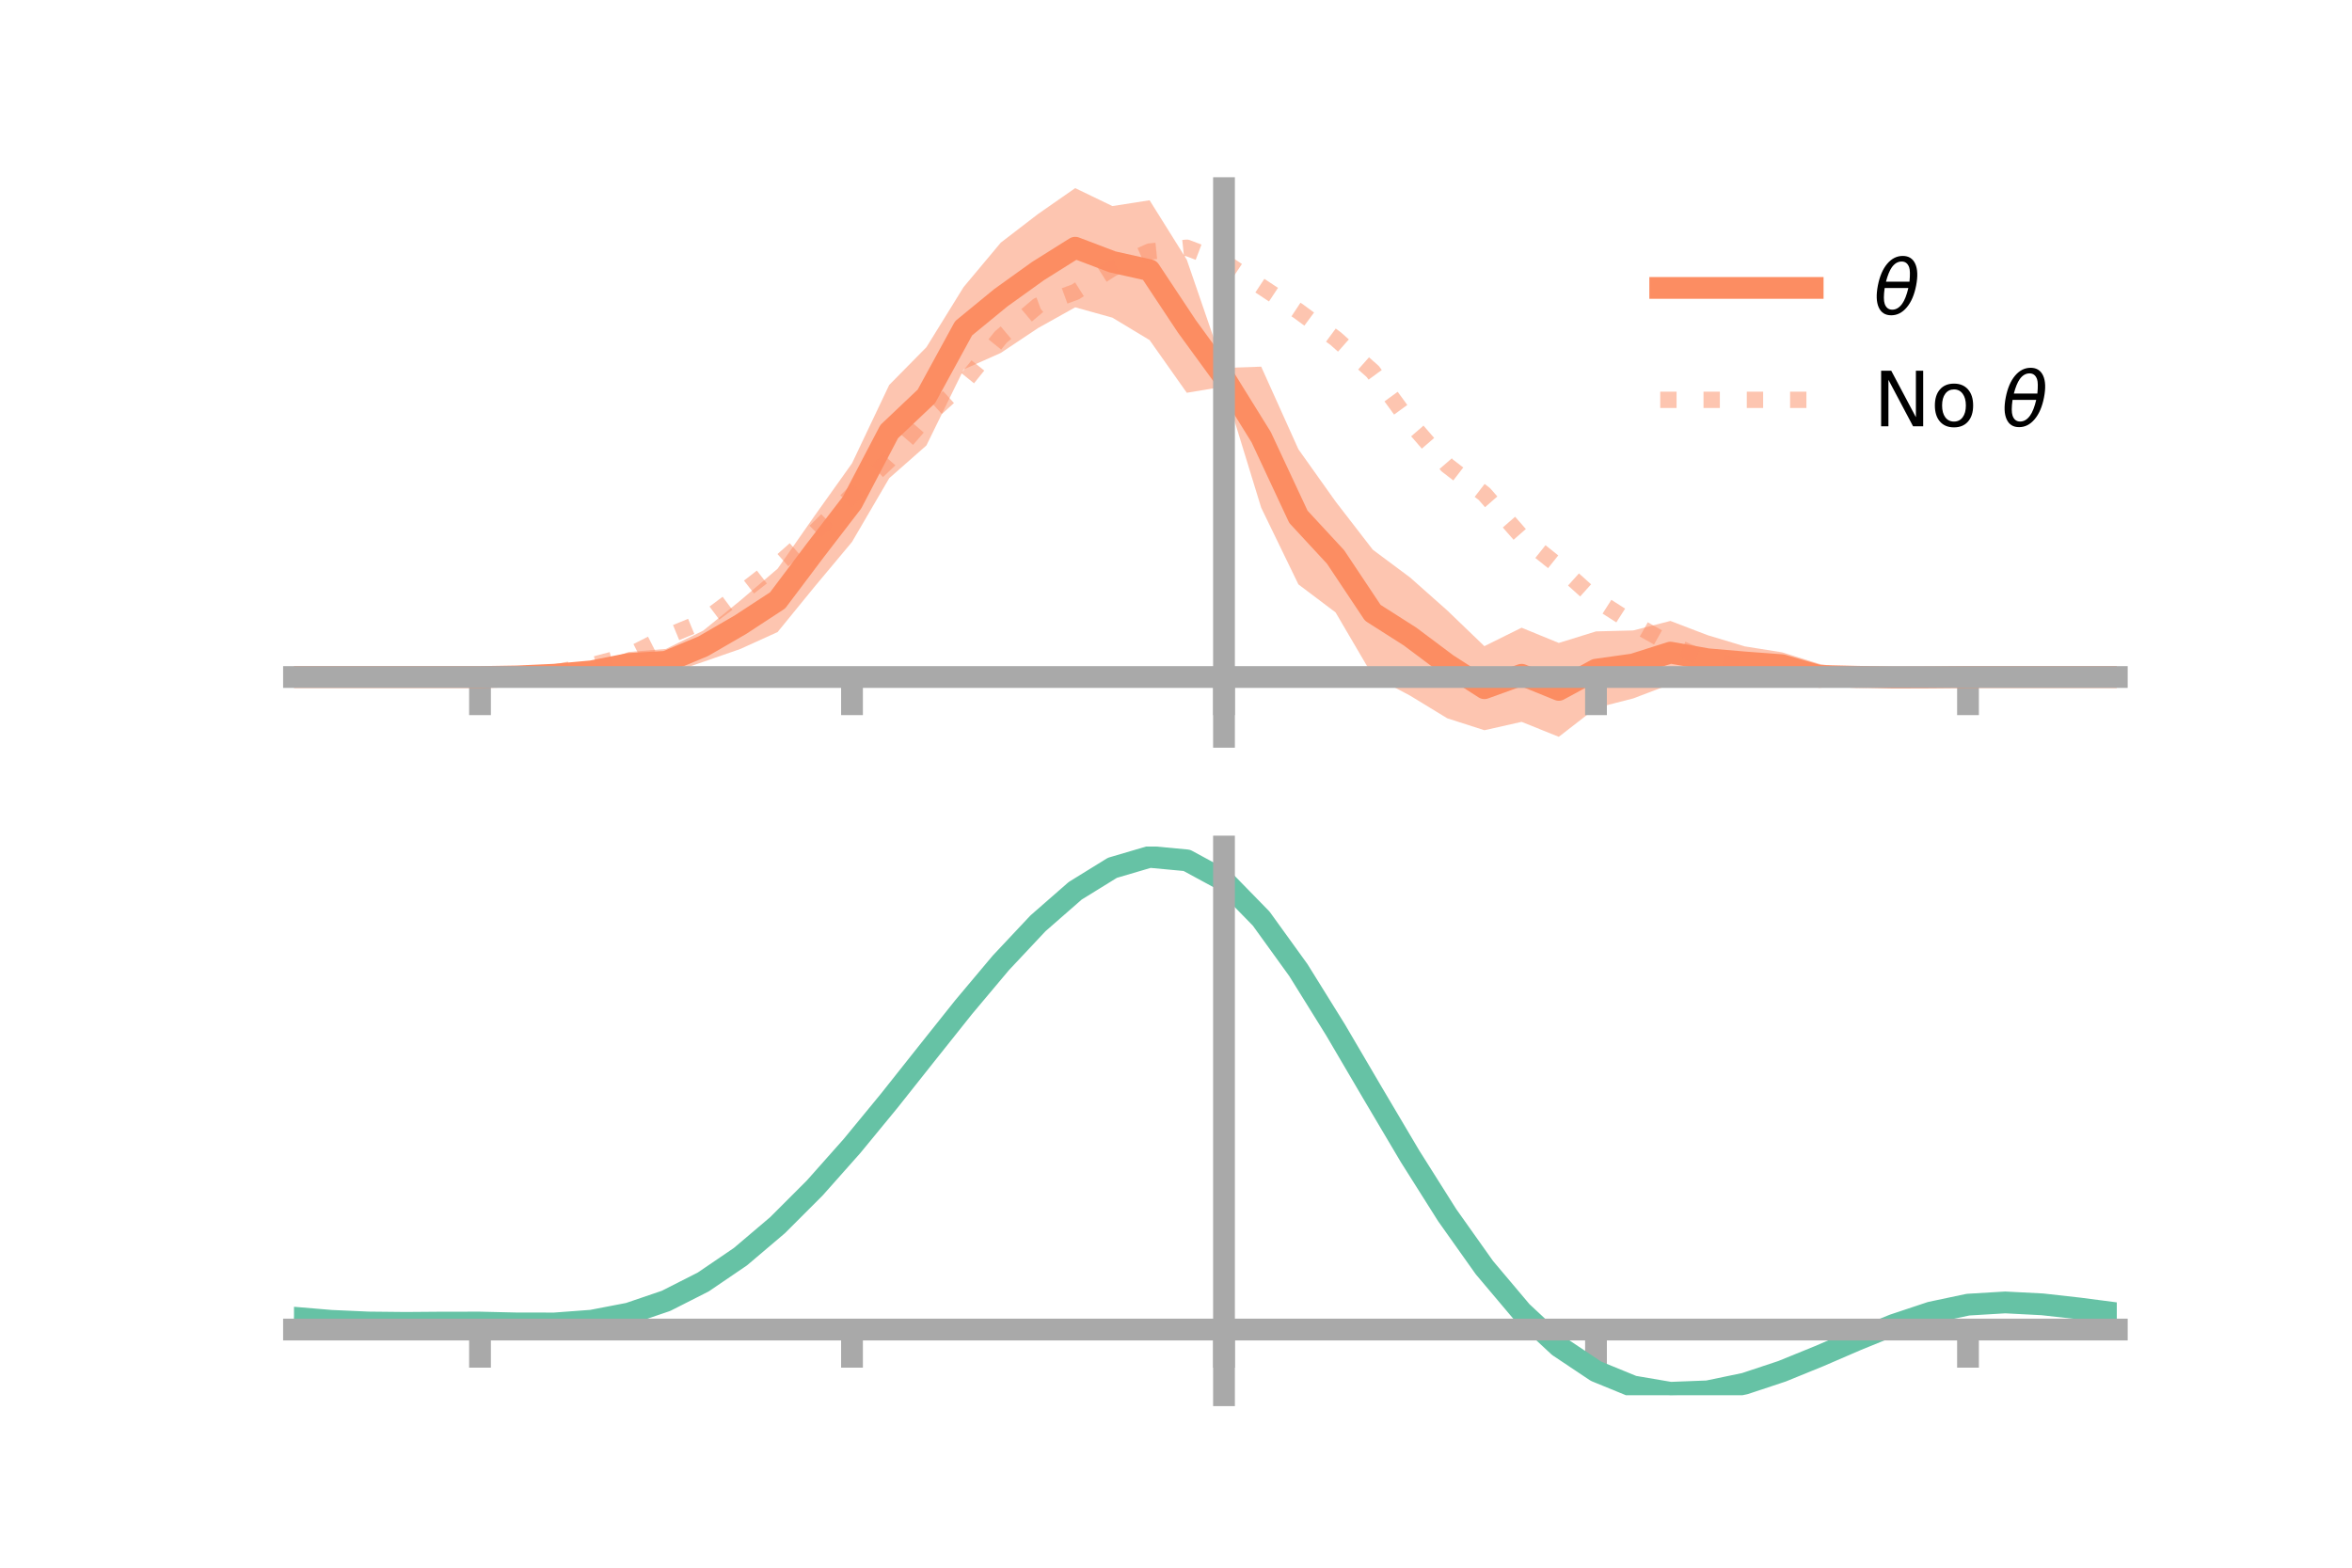
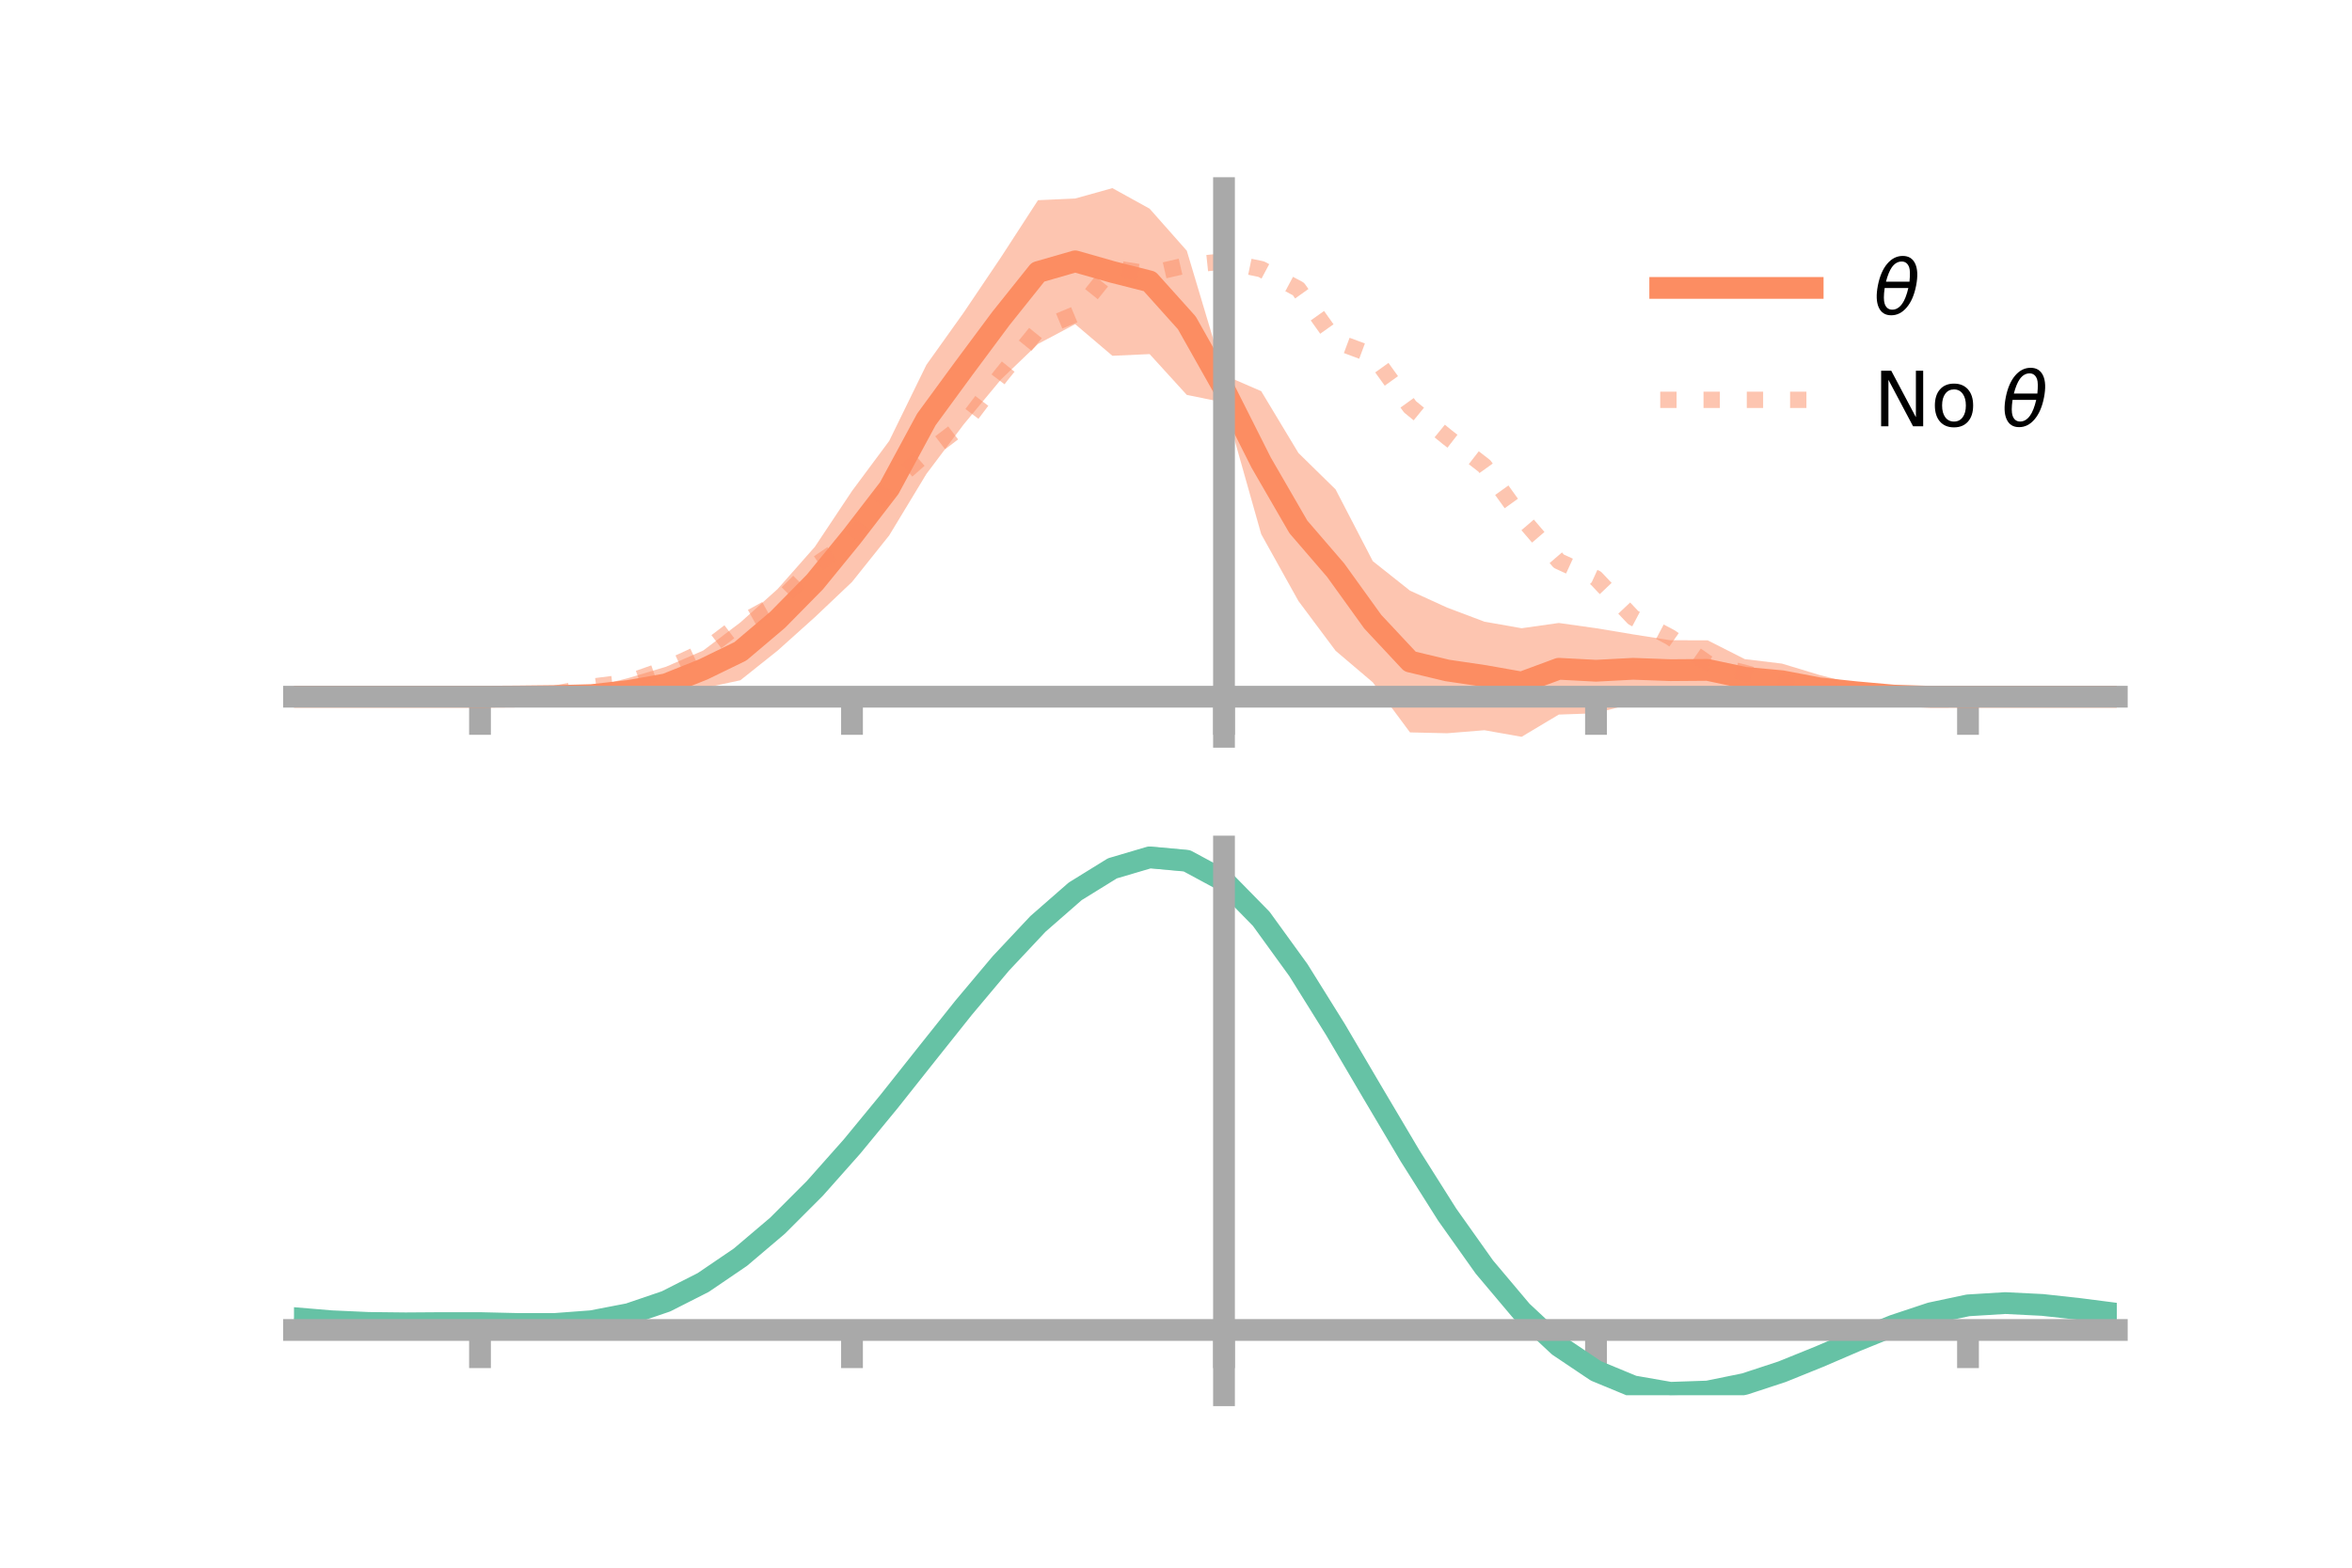
<svg xmlns="http://www.w3.org/2000/svg" xmlns:xlink="http://www.w3.org/1999/xlink" height="144pt" version="1.1" viewBox="0 0 216 144" width="216pt">
  <defs>
    <style type="text/css">*{stroke-linecap:butt;stroke-linejoin:round;}</style>
  </defs>
  <g id="figure_1">
    <g id="patch_1">
      <path d="M 0 144  L 216 144  L 216 0  L 0 0  z " style="fill:none;" />
    </g>
    <g id="axes_1">
      <g id="patch_2">
        <path d="M 27 67.68  L 194.4 67.68  L 194.4 17.28  L 27 17.28  z " style="fill:none;" />
      </g>
      <g id="PolyCollection_1">
-         <path clip-path="url(#p7cff03fcc1)" d="M 27 62.187  L 27 62.187  L 30.416 62.187  L 33.833 62.187  L 37.249 62.187  L 40.665 62.187  L 44.082 62.186  L 47.498 62.005  L 50.914 61.639  L 54.331 61.074  L 57.747 59.885  L 61.163 59.606  L 64.58 57.927  L 67.996 55.157  L 71.412 52.241  L 74.829 47.352  L 78.245 42.559  L 81.661 35.361  L 85.078 31.894  L 88.494 26.369  L 91.91 22.286  L 95.327 19.66  L 98.743 17.28  L 102.159 18.928  L 105.576 18.396  L 108.992 23.859  L 112.408 33.798  L 115.824 33.679  L 119.241 41.266  L 122.657 46.07  L 126.073 50.494  L 129.49 53.038  L 132.906 56.068  L 136.322 59.353  L 139.739 57.657  L 143.155 59.058  L 146.571 57.997  L 149.988 57.91  L 153.404 57.036  L 156.82 58.344  L 160.237 59.374  L 163.653 59.917  L 167.069 60.978  L 170.486 61.567  L 173.902 61.893  L 177.318 62.095  L 180.735 62.187  L 184.151 62.187  L 187.567 62.187  L 190.984 62.187  L 194.4 62.187  L 194.4 62.187  L 194.4 62.187  L 190.984 62.187  L 187.567 62.187  L 184.151 62.187  L 180.735 62.188  L 177.318 62.341  L 173.902 62.566  L 170.486 62.757  L 167.069 63.19  L 163.653 62.285  L 160.237 62.323  L 156.82 62.765  L 153.404 62.857  L 149.988 64.155  L 146.571 65.028  L 143.155 67.68  L 139.739 66.306  L 136.322 67.075  L 132.906 65.977  L 129.49 63.893  L 126.073 62.084  L 122.657 56.255  L 119.241 53.678  L 115.824 46.635  L 112.408 35.507  L 108.992 36.079  L 105.576 31.24  L 102.159 29.179  L 98.743 28.229  L 95.327 30.137  L 91.91 32.418  L 88.494 33.94  L 85.078 40.918  L 81.661 43.927  L 78.245 49.78  L 74.829 53.867  L 71.412 58.057  L 67.996 59.609  L 64.58 60.796  L 61.163 61.972  L 57.747 62.092  L 54.331 62.254  L 50.914 62.312  L 47.498 62.257  L 44.082 62.187  L 40.665 62.187  L 37.249 62.187  L 33.833 62.187  L 30.416 62.187  L 27 62.187  z " style="fill:#fc8d62;fill-opacity:0.5;" />
+         <path clip-path="url(#pf00b9b6f7f)" d="M 27 63.996  L 27 63.996  L 30.416 63.996  L 33.833 63.996  L 37.249 63.996  L 40.665 63.996  L 44.082 63.996  L 47.498 63.853  L 50.914 63.579  L 54.331 63.139  L 57.747 62.27  L 61.163 61.245  L 64.58 59.755  L 67.996 57.171  L 71.412 54.108  L 74.829 50.234  L 78.245 45.101  L 81.661 40.502  L 85.078 33.511  L 88.494 28.724  L 91.91 23.655  L 95.327 18.389  L 98.743 18.234  L 102.159 17.28  L 105.576 19.168  L 108.992 23.03  L 112.408 34.453  L 115.824 35.929  L 119.241 41.605  L 122.657 44.956  L 126.073 51.544  L 129.49 54.255  L 132.906 55.815  L 136.322 57.103  L 139.739 57.707  L 143.155 57.223  L 146.571 57.703  L 149.988 58.272  L 153.404 58.811  L 156.82 58.814  L 160.237 60.544  L 163.653 60.956  L 167.069 61.993  L 170.486 62.866  L 173.902 63.515  L 177.318 63.878  L 180.735 63.996  L 184.151 63.996  L 187.567 63.996  L 190.984 63.996  L 194.4 63.996  L 194.4 63.996  L 194.4 63.996  L 190.984 63.996  L 187.567 63.996  L 184.151 63.996  L 180.735 63.997  L 177.318 64.125  L 173.902 64.273  L 170.486 64.309  L 167.069 64.457  L 163.653 64.192  L 160.237 63.976  L 156.82 64.249  L 153.404 64.303  L 149.988 64.592  L 146.571 65.519  L 143.155 65.637  L 139.739 67.68  L 136.322 67.074  L 132.906 67.353  L 129.49 67.274  L 126.073 62.676  L 122.657 59.776  L 119.241 55.201  L 115.824 49.063  L 112.408 36.968  L 108.992 36.275  L 105.576 32.525  L 102.159 32.681  L 98.743 29.777  L 95.327 31.595  L 91.91 34.876  L 88.494 38.994  L 85.078 43.533  L 81.661 49.182  L 78.245 53.457  L 74.829 56.696  L 71.412 59.762  L 67.996 62.484  L 64.58 63.223  L 61.163 64.471  L 57.747 64.662  L 54.331 64.56  L 50.914 64.295  L 47.498 64.095  L 44.082 63.996  L 40.665 63.996  L 37.249 63.996  L 33.833 63.996  L 30.416 63.996  L 27 63.996  z " style="fill:#fc8d62;fill-opacity:0.5;" />
      </g>
      <g id="matplotlib.axis_1">
        <g id="xtick_1">
          <g id="line2d_1">
            <defs>
-               <path d="M 0 0  L 0 3.5  " id="m78262b7cf4" style="stroke:#a9a9a9;stroke-width:2;" />
+               <path d="M 0 0  L 0 3.5  " id="me949cf079e" style="stroke:#a9a9a9;stroke-width:2;" />
            </defs>
            <g>
-               <use style="fill:#a9a9a9;stroke:#a9a9a9;stroke-width:2;" x="44.082" xlink:href="#m78262b7cf4" y="62.187" />
+               <use style="fill:#a9a9a9;stroke:#a9a9a9;stroke-width:2;" x="44.082" xlink:href="#me949cf079e" y="63.996" />
            </g>
          </g>
        </g>
        <g id="xtick_2">
          <g id="line2d_2">
            <g>
-               <use style="fill:#a9a9a9;stroke:#a9a9a9;stroke-width:2;" x="78.245" xlink:href="#m78262b7cf4" y="62.187" />
+               <use style="fill:#a9a9a9;stroke:#a9a9a9;stroke-width:2;" x="78.245" xlink:href="#me949cf079e" y="63.996" />
            </g>
          </g>
        </g>
        <g id="xtick_3">
          <g id="line2d_3">
            <g>
-               <use style="fill:#a9a9a9;stroke:#a9a9a9;stroke-width:2;" x="112.408" xlink:href="#m78262b7cf4" y="62.187" />
+               <use style="fill:#a9a9a9;stroke:#a9a9a9;stroke-width:2;" x="112.408" xlink:href="#me949cf079e" y="63.996" />
            </g>
          </g>
        </g>
        <g id="xtick_4">
          <g id="line2d_4">
            <g>
-               <use style="fill:#a9a9a9;stroke:#a9a9a9;stroke-width:2;" x="146.571" xlink:href="#m78262b7cf4" y="62.187" />
+               <use style="fill:#a9a9a9;stroke:#a9a9a9;stroke-width:2;" x="146.571" xlink:href="#me949cf079e" y="63.996" />
            </g>
          </g>
        </g>
        <g id="xtick_5">
          <g id="line2d_5">
            <g>
-               <use style="fill:#a9a9a9;stroke:#a9a9a9;stroke-width:2;" x="180.735" xlink:href="#m78262b7cf4" y="62.187" />
+               <use style="fill:#a9a9a9;stroke:#a9a9a9;stroke-width:2;" x="180.735" xlink:href="#me949cf079e" y="63.996" />
            </g>
          </g>
        </g>
      </g>
      <g id="matplotlib.axis_2" />
      <g id="line2d_6">
-         <path clip-path="url(#p7cff03fcc1)" d="M 27 62.187  L 30.416 62.187  L 33.833 62.187  L 37.249 62.187  L 40.665 62.187  L 44.082 62.187  L 47.498 62.131  L 50.914 61.975  L 54.331 61.664  L 57.747 60.988  L 61.163 60.789  L 64.58 59.362  L 67.996 57.383  L 71.412 55.149  L 74.829 50.61  L 78.245 46.169  L 81.661 39.644  L 85.078 36.406  L 88.494 30.154  L 91.91 27.352  L 95.327 24.899  L 98.743 22.755  L 102.159 24.053  L 105.576 24.818  L 108.992 29.969  L 112.408 34.653  L 115.824 40.157  L 119.241 47.472  L 122.657 51.163  L 126.073 56.289  L 129.49 58.466  L 132.906 61.022  L 136.322 63.214  L 139.739 61.981  L 143.155 63.369  L 146.571 61.513  L 149.988 61.033  L 153.404 59.946  L 156.82 60.555  L 160.237 60.849  L 163.653 61.101  L 167.069 62.084  L 170.486 62.162  L 173.902 62.23  L 177.318 62.218  L 180.735 62.187  L 184.151 62.187  L 187.567 62.187  L 190.984 62.187  L 194.4 62.187  " style="fill:none;stroke:#fc8d62;stroke-linecap:square;stroke-width:2;" />
+         <path clip-path="url(#pf00b9b6f7f)" d="M 27 63.996  L 30.416 63.996  L 33.833 63.996  L 37.249 63.996  L 40.665 63.996  L 44.082 63.996  L 47.498 63.974  L 50.914 63.937  L 54.331 63.849  L 57.747 63.466  L 61.163 62.858  L 64.58 61.489  L 67.996 59.827  L 71.412 56.935  L 74.829 53.465  L 78.245 49.279  L 81.661 44.842  L 85.078 38.522  L 88.494 33.859  L 91.91 29.266  L 95.327 24.992  L 98.743 24.006  L 102.159 24.981  L 105.576 25.847  L 108.992 29.653  L 112.408 35.711  L 115.824 42.496  L 119.241 48.403  L 122.657 52.366  L 126.073 57.11  L 129.49 60.765  L 132.906 61.584  L 136.322 62.089  L 139.739 62.694  L 143.155 61.43  L 146.571 61.611  L 149.988 61.432  L 153.404 61.557  L 156.82 61.532  L 160.237 62.26  L 163.653 62.574  L 167.069 63.225  L 170.486 63.588  L 173.902 63.894  L 177.318 64.001  L 180.735 63.996  L 184.151 63.996  L 187.567 63.996  L 190.984 63.996  L 194.4 63.996  " style="fill:none;stroke:#fc8d62;stroke-linecap:square;stroke-width:2;" />
      </g>
      <g id="line2d_7">
-         <path clip-path="url(#p7cff03fcc1)" d="M 27 62.187  L 30.416 62.187  L 33.833 62.187  L 37.249 62.187  L 40.665 62.187  L 44.082 62.186  L 47.498 62.083  L 50.914 61.784  L 54.331 61.109  L 57.747 60.215  L 61.163 58.487  L 64.58 57.083  L 67.996 54.535  L 71.412 51.88  L 74.829 48.868  L 78.245 45.497  L 81.661 42.247  L 85.078 38.31  L 88.494 35.201  L 91.91 30.958  L 95.327 28.078  L 98.743 26.824  L 102.159 24.655  L 105.576 23.105  L 108.992 22.755  L 112.408 24.052  L 115.824 26.319  L 119.241 28.579  L 122.657 31.101  L 126.073 34.131  L 129.49 38.81  L 132.906 42.752  L 136.322 45.382  L 139.739 49.285  L 143.155 52.016  L 146.571 55.085  L 149.988 57.27  L 153.404 59.186  L 156.82 60.63  L 160.237 61.301  L 163.653 62.345  L 167.069 62.276  L 170.486 62.449  L 173.902 62.348  L 177.318 62.258  L 180.735 62.187  L 184.151 62.187  L 187.567 62.187  L 190.984 62.187  L 194.4 62.187  " style="fill:none;stroke:#fc8d62;stroke-dasharray:1.5,2.475;stroke-dashoffset:0;stroke-opacity:0.5;stroke-width:1.5;" />
+         <path clip-path="url(#pf00b9b6f7f)" d="M 27 63.996  L 30.416 63.996  L 33.833 63.996  L 37.249 63.996  L 40.665 63.996  L 44.082 63.996  L 47.498 63.965  L 50.914 63.73  L 54.331 63.082  L 57.747 62.643  L 61.163 61.436  L 64.58 59.859  L 67.996 57.261  L 71.412 55.376  L 74.829 51.953  L 78.245 49.624  L 81.661 44.65  L 85.078 41.64  L 88.494 39.031  L 91.91 34.512  L 95.327 30.302  L 98.743 28.872  L 102.159 24.617  L 105.576 25.146  L 108.992 24.363  L 112.408 24.006  L 115.824 24.721  L 119.241 26.543  L 122.657 31.349  L 126.073 32.617  L 129.49 37.368  L 132.906 40.153  L 136.322 42.8  L 139.739 47.567  L 143.155 51.55  L 146.571 53.116  L 149.988 56.73  L 153.404 58.537  L 156.82 60.929  L 160.237 61.809  L 163.653 62.777  L 167.069 63.361  L 170.486 64.053  L 173.902 64.005  L 177.318 63.996  L 180.735 63.996  L 184.151 63.996  L 187.567 63.996  L 190.984 63.996  L 194.4 63.996  " style="fill:none;stroke:#fc8d62;stroke-dasharray:1.5,2.475;stroke-dashoffset:0;stroke-opacity:0.5;stroke-width:1.5;" />
      </g>
      <g id="patch_3">
        <path d="M 112.408 67.68  L 112.408 17.28  " style="fill:none;stroke:#a9a9a9;stroke-linecap:square;stroke-linejoin:miter;stroke-width:2;" />
      </g>
      <g id="patch_4">
        <path d="M 194.4 67.68  L 194.4 17.28  " style="fill:none;" />
      </g>
      <g id="patch_5">
-         <path d="M 27 62.187  L 194.4 62.187  " style="fill:none;stroke:#a9a9a9;stroke-linecap:square;stroke-linejoin:miter;stroke-width:2;" />
+         <path d="M 27 63.996  L 194.4 63.996  " style="fill:none;stroke:#a9a9a9;stroke-linecap:square;stroke-linejoin:miter;stroke-width:2;" />
      </g>
      <g id="patch_6">
        <path d="M 27 17.28  L 194.4 17.28  " style="fill:none;" />
      </g>
      <g id="legend_1">
        <g id="line2d_8">
          <path d="M 152.47 26.449  L 166.47 26.449  " style="fill:none;stroke:#fc8d62;stroke-linecap:square;stroke-width:2;" />
        </g>
        <g id="line2d_9" />
        <g id="text_1">
          <g transform="translate(172.07 28.89891)scale(0.07 -0.07)">
            <defs>
              <path d="M 45.516 34.672  L 14.453 34.672  Q 12.359 20.062 14.5 13.875  Q 17.188 6.25 24.469 6.25  Q 31.781 6.25 37.359 13.922  Q 42.234 20.656 45.516 34.672  z M 47.016 42.969  Q 48.344 56.844 46.625 61.719  Q 43.953 69.438 36.766 69.438  Q 29.297 69.438 23.828 61.812  Q 19.531 55.672 16.156 42.969  z M 38.188 76.766  Q 49.906 76.766 54.594 66.406  Q 59.281 56.109 55.719 37.844  Q 52.203 19.625 43.453 9.281  Q 34.766 -1.125 23.047 -1.125  Q 11.281 -1.125 6.641 9.281  Q 2 19.625 5.516 37.844  Q 9.078 56.109 17.719 66.406  Q 26.422 76.766 38.188 76.766  z " id="DejaVuSans-Oblique-952" />
            </defs>
            <use transform="translate(0 0.234375)" xlink:href="#DejaVuSans-Oblique-952" />
          </g>
        </g>
        <g id="line2d_10">
          <path d="M 152.47 36.724  L 166.47 36.724  " style="fill:none;stroke:#fc8d62;stroke-dasharray:1.5,2.475;stroke-dashoffset:0;stroke-opacity:0.5;stroke-width:1.5;" />
        </g>
        <g id="line2d_11" />
        <g id="text_2">
          <g transform="translate(172.07 39.17359)scale(0.07 -0.07)">
            <defs>
              <path d="M 9.812 72.906  L 23.094 72.906  L 55.422 11.922  L 55.422 72.906  L 64.984 72.906  L 64.984 0  L 51.703 0  L 19.391 60.984  L 19.391 0  L 9.812 0  z " id="DejaVuSans-78" />
              <path d="M 30.609 48.391  Q 23.391 48.391 19.188 42.75  Q 14.984 37.109 14.984 27.297  Q 14.984 17.484 19.156 11.844  Q 23.344 6.203 30.609 6.203  Q 37.797 6.203 41.984 11.859  Q 46.188 17.531 46.188 27.297  Q 46.188 37.016 41.984 42.703  Q 37.797 48.391 30.609 48.391  z M 30.609 56  Q 42.328 56 49.016 48.375  Q 55.719 40.766 55.719 27.297  Q 55.719 13.875 49.016 6.219  Q 42.328 -1.422 30.609 -1.422  Q 18.844 -1.422 12.172 6.219  Q 5.516 13.875 5.516 27.297  Q 5.516 40.766 12.172 48.375  Q 18.844 56 30.609 56  z " id="DejaVuSans-111" />
              <path id="DejaVuSans-32" />
            </defs>
            <use transform="translate(0 0.234375)" xlink:href="#DejaVuSans-78" />
            <use transform="translate(74.80469 0.234375)" xlink:href="#DejaVuSans-111" />
            <use transform="translate(135.9863 0.234375)" xlink:href="#DejaVuSans-32" />
            <use transform="translate(167.7734 0.234375)" xlink:href="#DejaVuSans-Oblique-952" />
          </g>
        </g>
      </g>
    </g>
    <g id="axes_2">
      <g id="patch_7">
        <path d="M 27 128.16  L 194.4 128.16  L 194.4 77.76  L 27 77.76  z " style="fill:none;" />
      </g>
      <g id="PolyCollection_2">
-         <path clip-path="url(#p1aa0344d04)" d="M 27 121.078  L 27 120.997  L 30.416 121.294  L 33.833 121.45  L 37.249 121.482  L 40.665 121.45  L 44.082 121.445  L 47.498 121.524  L 50.914 121.526  L 54.331 121.271  L 57.747 120.61  L 61.163 119.432  L 64.58 117.664  L 67.996 115.285  L 71.412 112.315  L 74.829 108.812  L 78.245 104.872  L 81.661 100.62  L 85.078 96.213  L 88.494 91.833  L 91.91 87.68  L 95.327 83.97  L 98.743 80.927  L 102.159 78.781  L 105.576 77.76  L 108.992 78.087  L 112.408 79.968  L 115.824 83.519  L 119.241 88.32  L 122.657 93.895  L 126.073 99.806  L 129.49 105.669  L 132.906 111.17  L 136.322 116.063  L 139.739 120.176  L 143.155 123.405  L 146.571 125.712  L 149.988 127.122  L 153.404 127.708  L 156.82 127.584  L 160.237 126.888  L 163.653 125.775  L 167.069 124.41  L 170.486 122.961  L 173.902 121.594  L 177.318 120.47  L 180.735 119.754  L 184.151 119.551  L 187.567 119.733  L 190.984 120.127  L 194.4 120.584  L 194.4 120.692  L 194.4 120.692  L 190.984 120.26  L 187.567 119.887  L 184.151 119.716  L 180.735 119.924  L 177.318 120.651  L 173.902 121.804  L 170.486 123.22  L 167.069 124.726  L 163.653 126.144  L 160.237 127.298  L 156.82 128.021  L 153.404 128.16  L 149.988 127.584  L 146.571 126.196  L 143.155 123.938  L 139.739 120.797  L 136.322 116.81  L 132.906 112.071  L 129.49 106.743  L 126.073 101.06  L 122.657 95.324  L 119.241 89.908  L 115.824 85.241  L 112.408 81.791  L 108.992 79.967  L 105.576 79.654  L 102.159 80.645  L 98.743 82.719  L 95.327 85.651  L 91.91 89.218  L 88.494 93.202  L 85.078 97.396  L 81.661 101.607  L 78.245 105.664  L 74.829 109.419  L 71.412 112.754  L 67.996 115.583  L 64.58 117.854  L 61.163 119.552  L 57.747 120.699  L 54.331 121.353  L 50.914 121.606  L 47.498 121.602  L 44.082 121.523  L 40.665 121.522  L 37.249 121.544  L 33.833 121.505  L 30.416 121.356  L 27 121.078  z " style="fill:#66c2a5;fill-opacity:0.5;" />
+         <path clip-path="url(#pb1eb51d56a)" d="M 27 121.114  L 27 121.037  L 30.416 121.334  L 33.833 121.49  L 37.249 121.524  L 40.665 121.495  L 44.082 121.494  L 47.498 121.573  L 50.914 121.576  L 54.331 121.319  L 57.747 120.657  L 61.163 119.476  L 64.58 117.705  L 67.996 115.323  L 71.412 112.35  L 74.829 108.844  L 78.245 104.9  L 81.661 100.644  L 85.078 96.234  L 88.494 91.85  L 91.91 87.694  L 95.327 83.981  L 98.743 80.935  L 102.159 78.786  L 105.576 77.76  L 108.992 78.081  L 112.408 79.954  L 115.824 83.492  L 119.241 88.279  L 122.657 93.843  L 126.073 99.745  L 129.49 105.604  L 132.906 111.106  L 136.322 116.007  L 139.739 120.13  L 143.155 123.372  L 146.571 125.692  L 149.988 127.114  L 153.404 127.713  L 156.82 127.601  L 160.237 126.917  L 163.653 125.815  L 167.069 124.46  L 170.486 123.02  L 173.902 121.66  L 177.318 120.54  L 180.735 119.823  L 184.151 119.615  L 187.567 119.791  L 190.984 120.177  L 194.4 120.629  L 194.4 120.731  L 194.4 120.731  L 190.984 120.304  L 187.567 119.937  L 184.151 119.773  L 180.735 119.985  L 177.318 120.715  L 173.902 121.869  L 170.486 123.283  L 167.069 124.782  L 163.653 126.189  L 160.237 127.331  L 156.82 128.038  L 153.404 128.16  L 149.988 127.567  L 146.571 126.165  L 143.155 123.897  L 139.739 120.752  L 136.322 116.766  L 132.906 112.035  L 129.49 106.719  L 126.073 101.052  L 122.657 95.336  L 119.241 89.941  L 115.824 85.295  L 112.408 81.863  L 108.992 80.051  L 105.576 79.745  L 102.159 80.739  L 98.743 82.813  L 95.327 85.742  L 91.91 89.305  L 88.494 93.285  L 85.078 97.473  L 81.661 101.679  L 78.245 105.73  L 74.829 109.48  L 71.412 112.812  L 67.996 115.637  L 64.58 117.905  L 61.163 119.601  L 57.747 120.747  L 54.331 121.4  L 50.914 121.655  L 47.498 121.651  L 44.082 121.571  L 40.665 121.567  L 37.249 121.586  L 33.833 121.544  L 30.416 121.392  L 27 121.114  z " style="fill:#66c2a5;fill-opacity:0.5;" />
      </g>
      <g id="matplotlib.axis_3">
        <g id="xtick_6">
          <g id="line2d_12">
            <g>
-               <use style="fill:#a9a9a9;stroke:#a9a9a9;stroke-width:2;" x="44.082" xlink:href="#m78262b7cf4" y="122.126" />
+               <use style="fill:#a9a9a9;stroke:#a9a9a9;stroke-width:2;" x="44.082" xlink:href="#me949cf079e" y="122.165" />
            </g>
          </g>
        </g>
        <g id="xtick_7">
          <g id="line2d_13">
            <g>
-               <use style="fill:#a9a9a9;stroke:#a9a9a9;stroke-width:2;" x="78.245" xlink:href="#m78262b7cf4" y="122.126" />
+               <use style="fill:#a9a9a9;stroke:#a9a9a9;stroke-width:2;" x="78.245" xlink:href="#me949cf079e" y="122.165" />
            </g>
          </g>
        </g>
        <g id="xtick_8">
          <g id="line2d_14">
            <g>
-               <use style="fill:#a9a9a9;stroke:#a9a9a9;stroke-width:2;" x="112.408" xlink:href="#m78262b7cf4" y="122.126" />
+               <use style="fill:#a9a9a9;stroke:#a9a9a9;stroke-width:2;" x="112.408" xlink:href="#me949cf079e" y="122.165" />
            </g>
          </g>
        </g>
        <g id="xtick_9">
          <g id="line2d_15">
            <g>
-               <use style="fill:#a9a9a9;stroke:#a9a9a9;stroke-width:2;" x="146.571" xlink:href="#m78262b7cf4" y="122.126" />
+               <use style="fill:#a9a9a9;stroke:#a9a9a9;stroke-width:2;" x="146.571" xlink:href="#me949cf079e" y="122.165" />
            </g>
          </g>
        </g>
        <g id="xtick_10">
          <g id="line2d_16">
            <g>
-               <use style="fill:#a9a9a9;stroke:#a9a9a9;stroke-width:2;" x="180.735" xlink:href="#m78262b7cf4" y="122.126" />
+               <use style="fill:#a9a9a9;stroke:#a9a9a9;stroke-width:2;" x="180.735" xlink:href="#me949cf079e" y="122.165" />
            </g>
          </g>
        </g>
      </g>
      <g id="matplotlib.axis_4" />
      <g id="line2d_17">
-         <path clip-path="url(#p1aa0344d04)" d="M 27 121.037  L 30.416 121.325  L 33.833 121.478  L 37.249 121.513  L 40.665 121.486  L 44.082 121.484  L 47.498 121.563  L 50.914 121.566  L 54.331 121.312  L 57.747 120.655  L 61.163 119.492  L 64.58 117.759  L 67.996 115.434  L 71.412 112.535  L 74.829 109.116  L 78.245 105.268  L 81.661 101.113  L 85.078 96.805  L 88.494 92.517  L 91.91 88.449  L 95.327 84.81  L 98.743 81.823  L 102.159 79.713  L 105.576 78.707  L 108.992 79.027  L 112.408 80.88  L 115.824 84.38  L 119.241 89.114  L 122.657 94.61  L 126.073 100.433  L 129.49 106.206  L 132.906 111.62  L 136.322 116.436  L 139.739 120.487  L 143.155 123.672  L 146.571 125.954  L 149.988 127.353  L 153.404 127.934  L 156.82 127.803  L 160.237 127.093  L 163.653 125.959  L 167.069 124.568  L 170.486 123.091  L 173.902 121.699  L 177.318 120.561  L 180.735 119.839  L 184.151 119.634  L 187.567 119.81  L 190.984 120.193  L 194.4 120.638  " style="fill:none;stroke:#66c2a5;stroke-linecap:square;stroke-width:2;" />
+         <path clip-path="url(#pb1eb51d56a)" d="M 27 121.076  L 30.416 121.363  L 33.833 121.517  L 37.249 121.555  L 40.665 121.531  L 44.082 121.532  L 47.498 121.612  L 50.914 121.615  L 54.331 121.36  L 57.747 120.702  L 61.163 119.538  L 64.58 117.805  L 67.996 115.48  L 71.412 112.581  L 74.829 109.162  L 78.245 105.315  L 81.661 101.162  L 85.078 96.854  L 88.494 92.567  L 91.91 88.5  L 95.327 84.861  L 98.743 81.874  L 102.159 79.762  L 105.576 78.753  L 108.992 79.066  L 112.408 80.908  L 115.824 84.393  L 119.241 89.11  L 122.657 94.589  L 126.073 100.398  L 129.49 106.162  L 132.906 111.571  L 136.322 116.386  L 139.739 120.441  L 143.155 123.634  L 146.571 125.928  L 149.988 127.341  L 153.404 127.936  L 156.82 127.82  L 160.237 127.124  L 163.653 126.002  L 167.069 124.621  L 170.486 123.151  L 173.902 121.764  L 177.318 120.628  L 180.735 119.904  L 184.151 119.694  L 187.567 119.864  L 190.984 120.24  L 194.4 120.68  " style="fill:none;stroke:#66c2a5;stroke-linecap:square;stroke-width:2;" />
      </g>
      <g id="patch_8">
        <path d="M 112.408 128.16  L 112.408 77.76  " style="fill:none;stroke:#a9a9a9;stroke-linecap:square;stroke-linejoin:miter;stroke-width:2;" />
      </g>
      <g id="patch_9">
        <path d="M 194.4 128.16  L 194.4 77.76  " style="fill:none;" />
      </g>
      <g id="patch_10">
-         <path d="M 27 122.126  L 194.4 122.126  " style="fill:none;stroke:#a9a9a9;stroke-linecap:square;stroke-linejoin:miter;stroke-width:2;" />
+         <path d="M 27 122.165  L 194.4 122.165  " style="fill:none;stroke:#a9a9a9;stroke-linecap:square;stroke-linejoin:miter;stroke-width:2;" />
      </g>
      <g id="patch_11">
        <path d="M 27 77.76  L 194.4 77.76  " style="fill:none;" />
      </g>
    </g>
  </g>
  <defs>
-     <clipPath id="p7cff03fcc1">
+     <clipPath id="pf00b9b6f7f">
      <rect height="50.4" width="167.4" x="27" y="17.28" />
    </clipPath>
-     <clipPath id="p1aa0344d04">
+     <clipPath id="pb1eb51d56a">
      <rect height="50.4" width="167.4" x="27" y="77.76" />
    </clipPath>
  </defs>
</svg>
